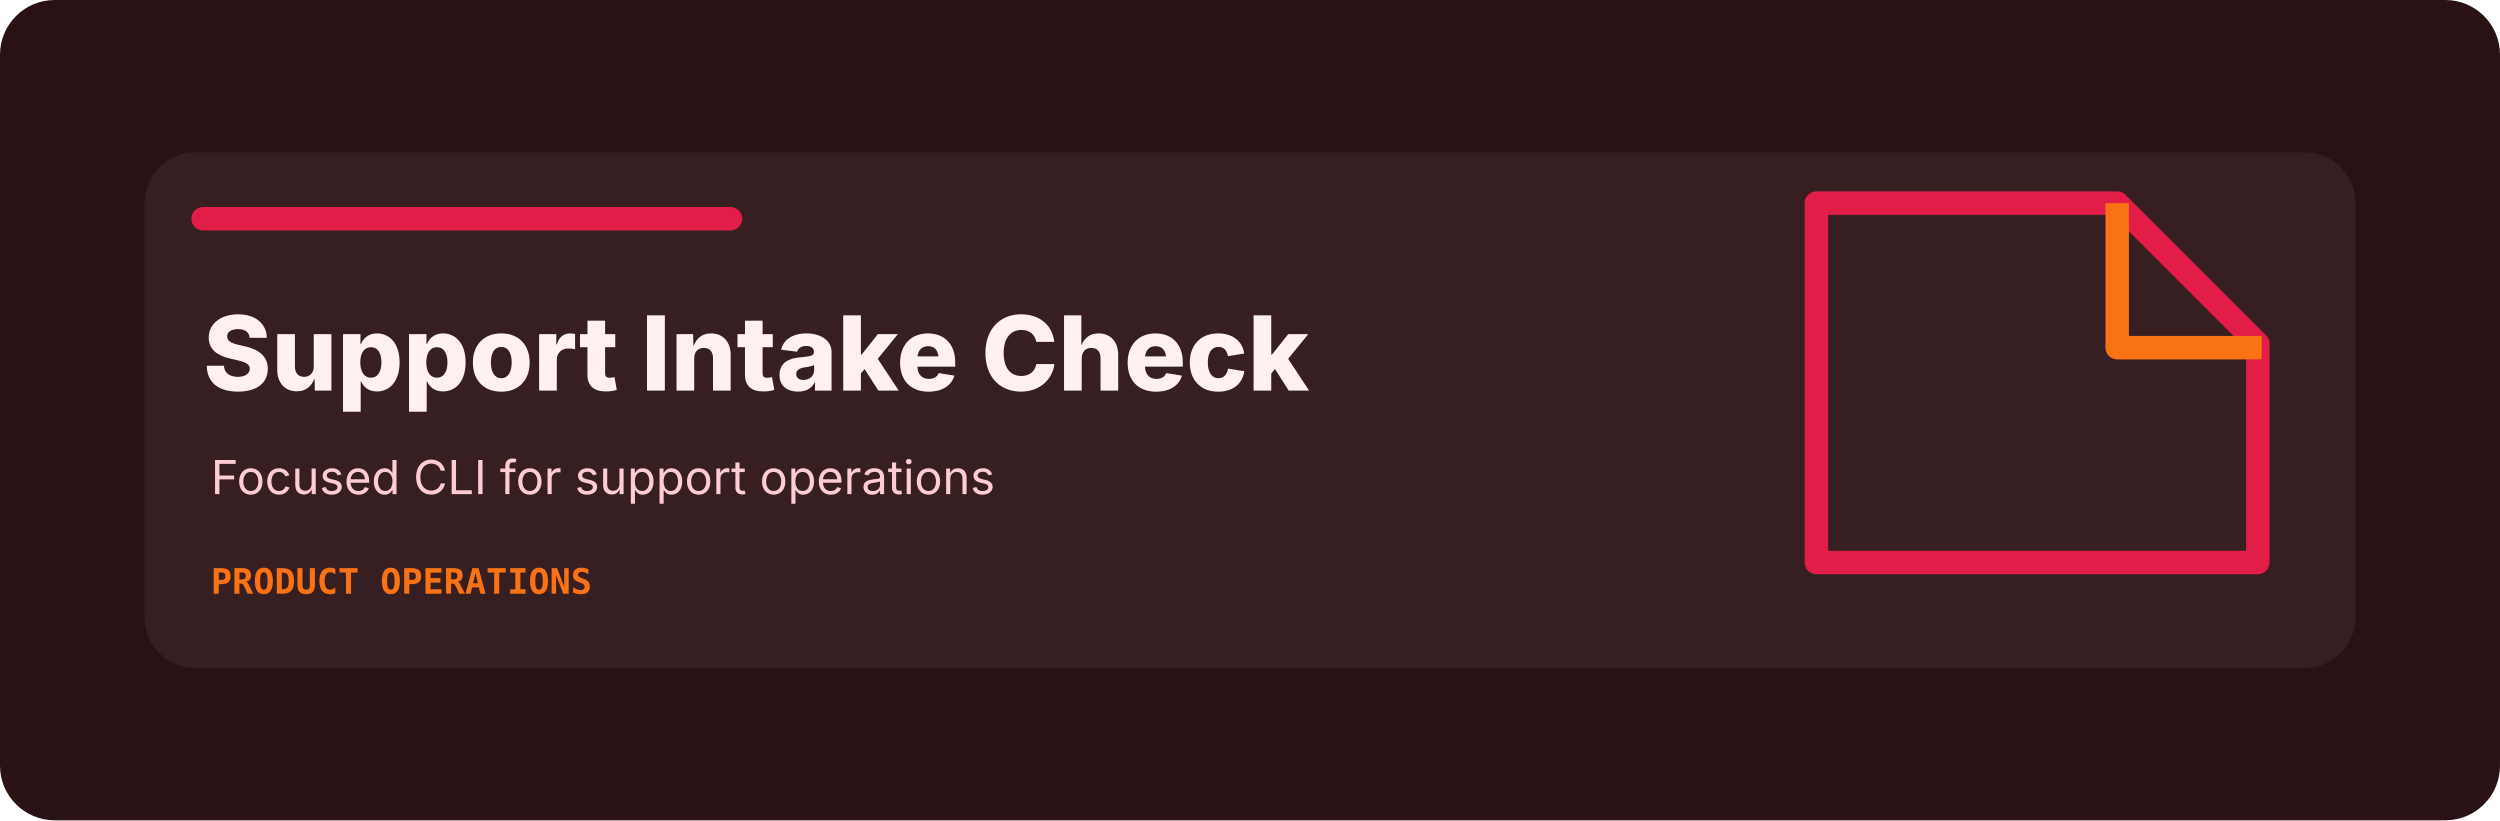
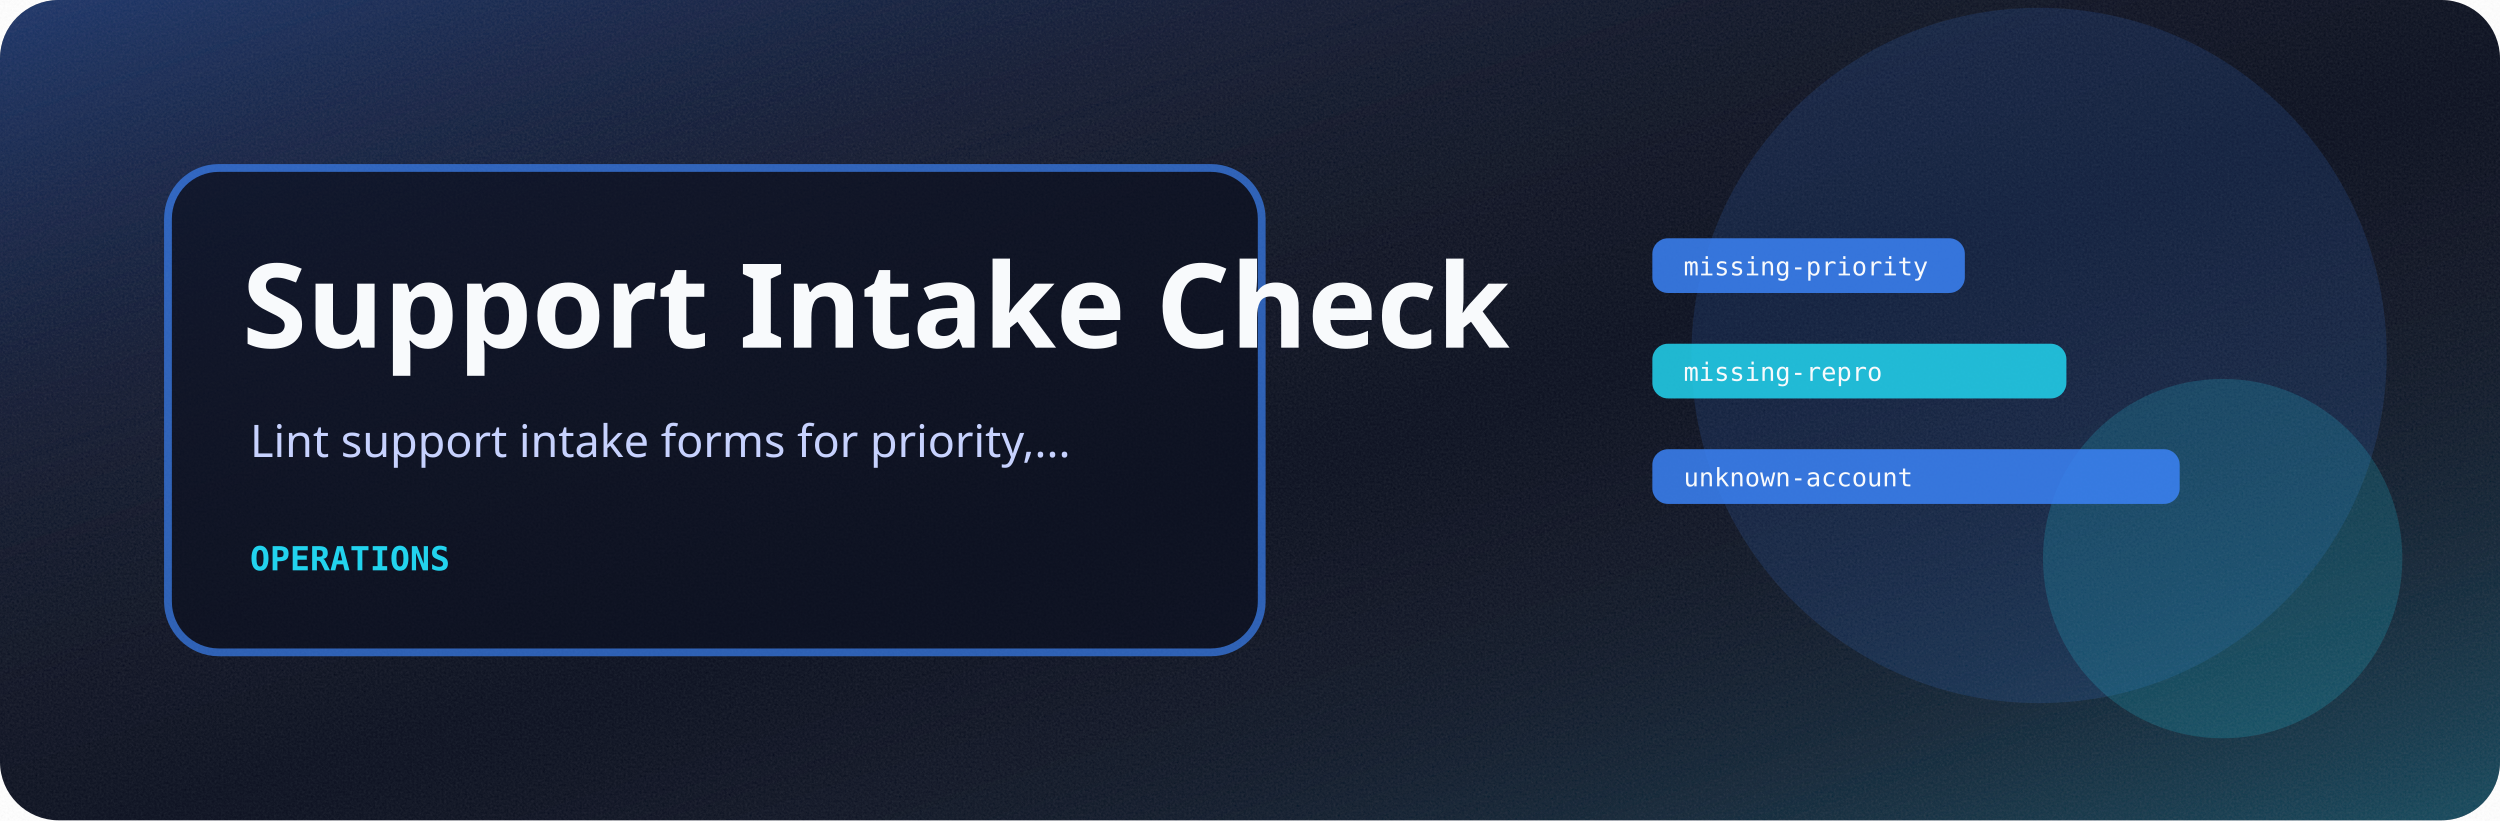
<svg xmlns="http://www.w3.org/2000/svg" width="1280" height="420" viewBox="0 0 1280 420" fill="none" role="img" aria-label="Support Intake Check cover">
-   <rect width="1280" height="420" rx="28" fill="#2a1114" />
-   <rect x="74" y="78" width="1132" height="264" rx="26" fill="#fff1f2" opacity=".06" />
-   <path d="M104 112h270" stroke="#e11d48" stroke-width="12" stroke-linecap="round" />
-   <text x="104" y="200" fill="#fff1f2" font-family="Inter, ui-sans-serif, system-ui" font-size="53" font-weight="800">Support Intake Check</text>
-   <text x="108" y="253" fill="#fecdd3" font-family="Inter, ui-sans-serif, system-ui" font-size="24">Focused CLI for support operations</text>
-   <text x="108" y="304" fill="#f97316" font-family="ui-monospace, SFMono-Regular, Menlo, monospace" font-size="18" font-weight="700">PRODUCT OPERATIONS</text>
-   <path d="M930 104h154l72 72v112H930z" fill="none" stroke="#e11d48" stroke-width="12" stroke-linejoin="round" />
-   <path d="M1084 104v74h74" fill="none" stroke="#f97316" stroke-width="12" stroke-linejoin="round" />
+   <defs>
+     <linearGradient id="g" x1="0" x2="1" y1="0" y2="1">
+       <stop offset="0" stop-color="#3b82f6" stop-opacity=".34" />
+       <stop offset=".54" stop-color="#0b1020" stop-opacity="0" />
+       <stop offset="1" stop-color="#22d3ee" stop-opacity=".30" />
+     </linearGradient>
+     <filter id="grain" x="-20%" y="-20%" width="140%" height="140%">
+       <feTurbulence type="fractalNoise" baseFrequency=".85" numOctaves="2" seed="60" result="noise" />
+       <feColorMatrix type="saturate" values="0" />
+       <feComponentTransfer>
+         <feFuncA type="table" tableValues="0 .10" />
+       </feComponentTransfer>
+       <feBlend mode="soft-light" in2="SourceGraphic" />
+     </filter>
+   </defs>
+   <rect width="1280" height="420" rx="30" fill="#0b1020" />
+   <rect width="1280" height="420" rx="30" fill="url(#g)" filter="url(#grain)" />
+   <circle cx="1044" cy="182" r="178" fill="#3b82f6" opacity=".14" />
+   <circle cx="1138" cy="286" r="92" fill="#22d3ee" opacity=".18" />
+   <rect x="86" y="86" width="560" height="248" rx="26" fill="#0b1020" opacity=".68" stroke="#3b82f6" stroke-width="4" />
+   <text x="124" y="178" fill="#f8fafc" font-family="IBM Plex Sans, ui-sans-serif, system-ui" font-size="60" font-weight="850">Support Intake Check</text>
+   <text x="128" y="234" fill="#c7d2fe" font-family="IBM Plex Sans, ui-sans-serif, system-ui" font-size="23">Lint support intake forms for priority,...</text>
+   <text x="128" y="292" fill="#22d3ee" font-family="ui-monospace, SFMono-Regular, Menlo, monospace" font-size="17" font-weight="800">OPERATIONS</text>
+   <rect x="846" y="122" width="160" height="28" rx="8" fill="#3b82f6" opacity=".85" />
+   <text x="862" y="141" fill="#f8fafc" font-family="ui-monospace, SFMono-Regular, Menlo, monospace" font-size="13">missing-priority</text>
+   <rect x="846" y="176" width="212" height="28" rx="8" fill="#22d3ee" opacity=".85" />
+   <text x="862" y="195" fill="#f8fafc" font-family="ui-monospace, SFMono-Regular, Menlo, monospace" font-size="13">missing-repro</text>
+   <rect x="846" y="230" width="270" height="28" rx="8" fill="#3b82f6" opacity=".85" />
+   <text x="862" y="249" fill="#f8fafc" font-family="ui-monospace, SFMono-Regular, Menlo, monospace" font-size="13">unknown-account</text>
</svg>
